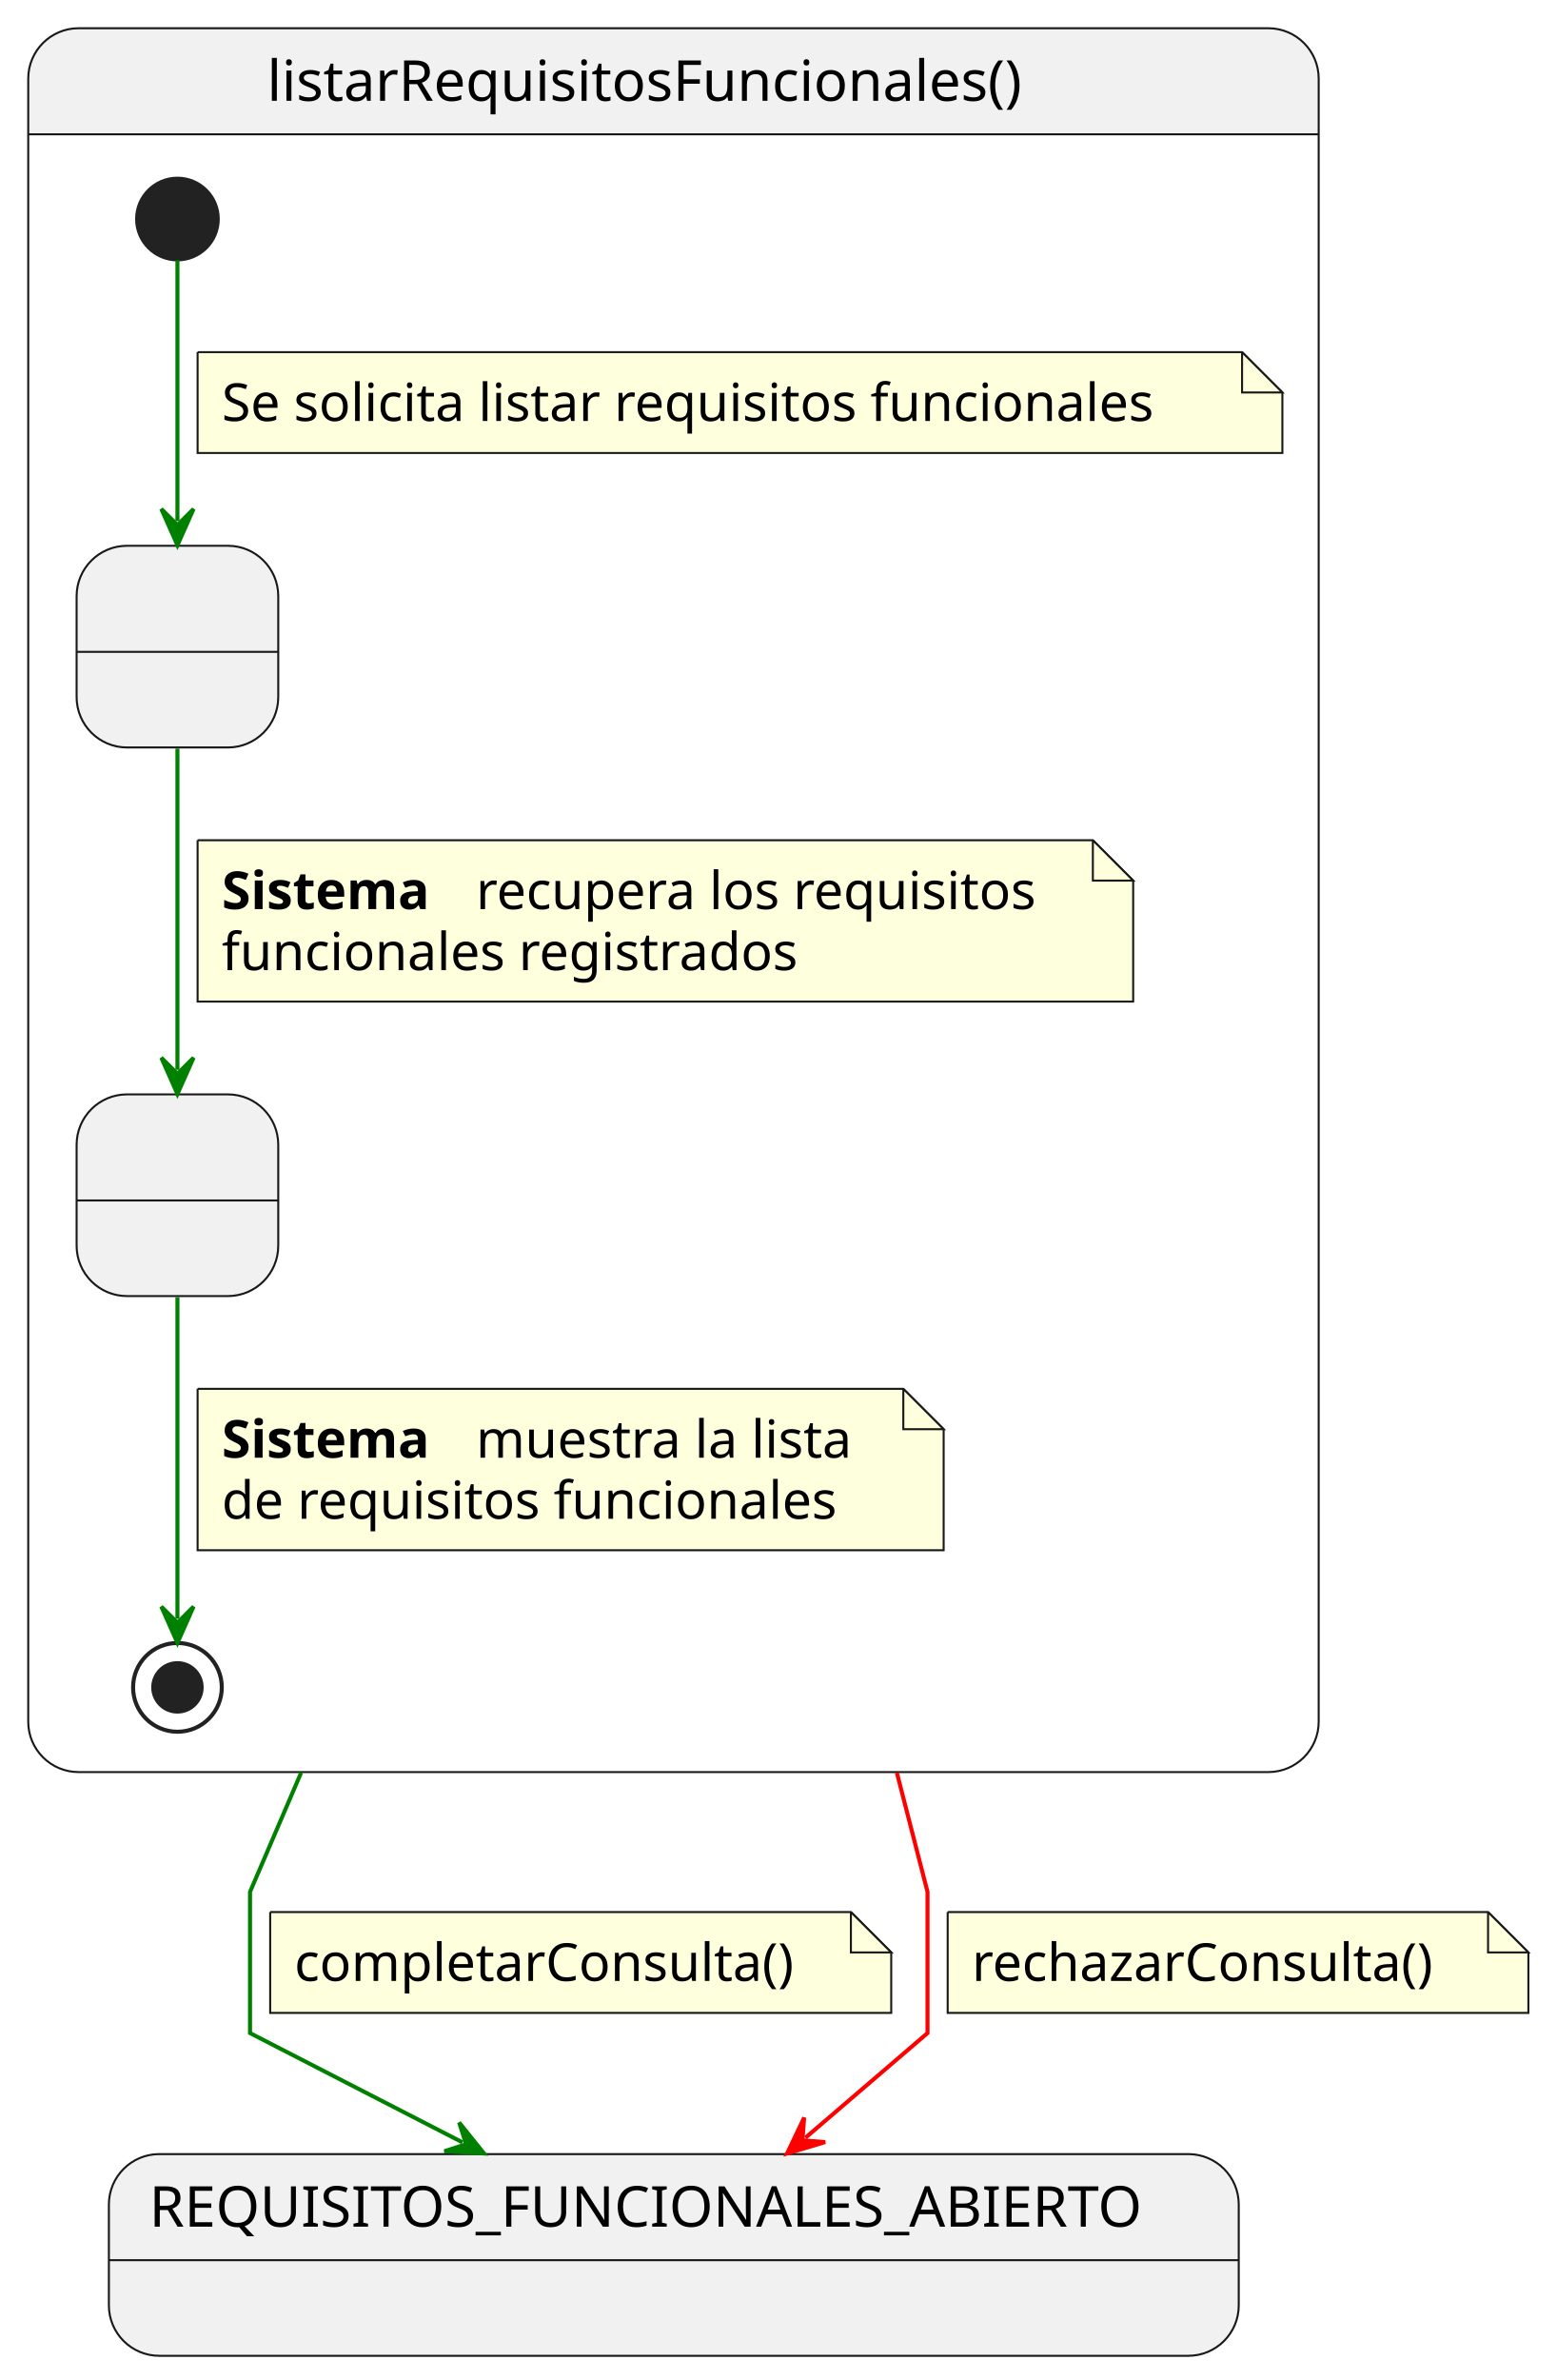
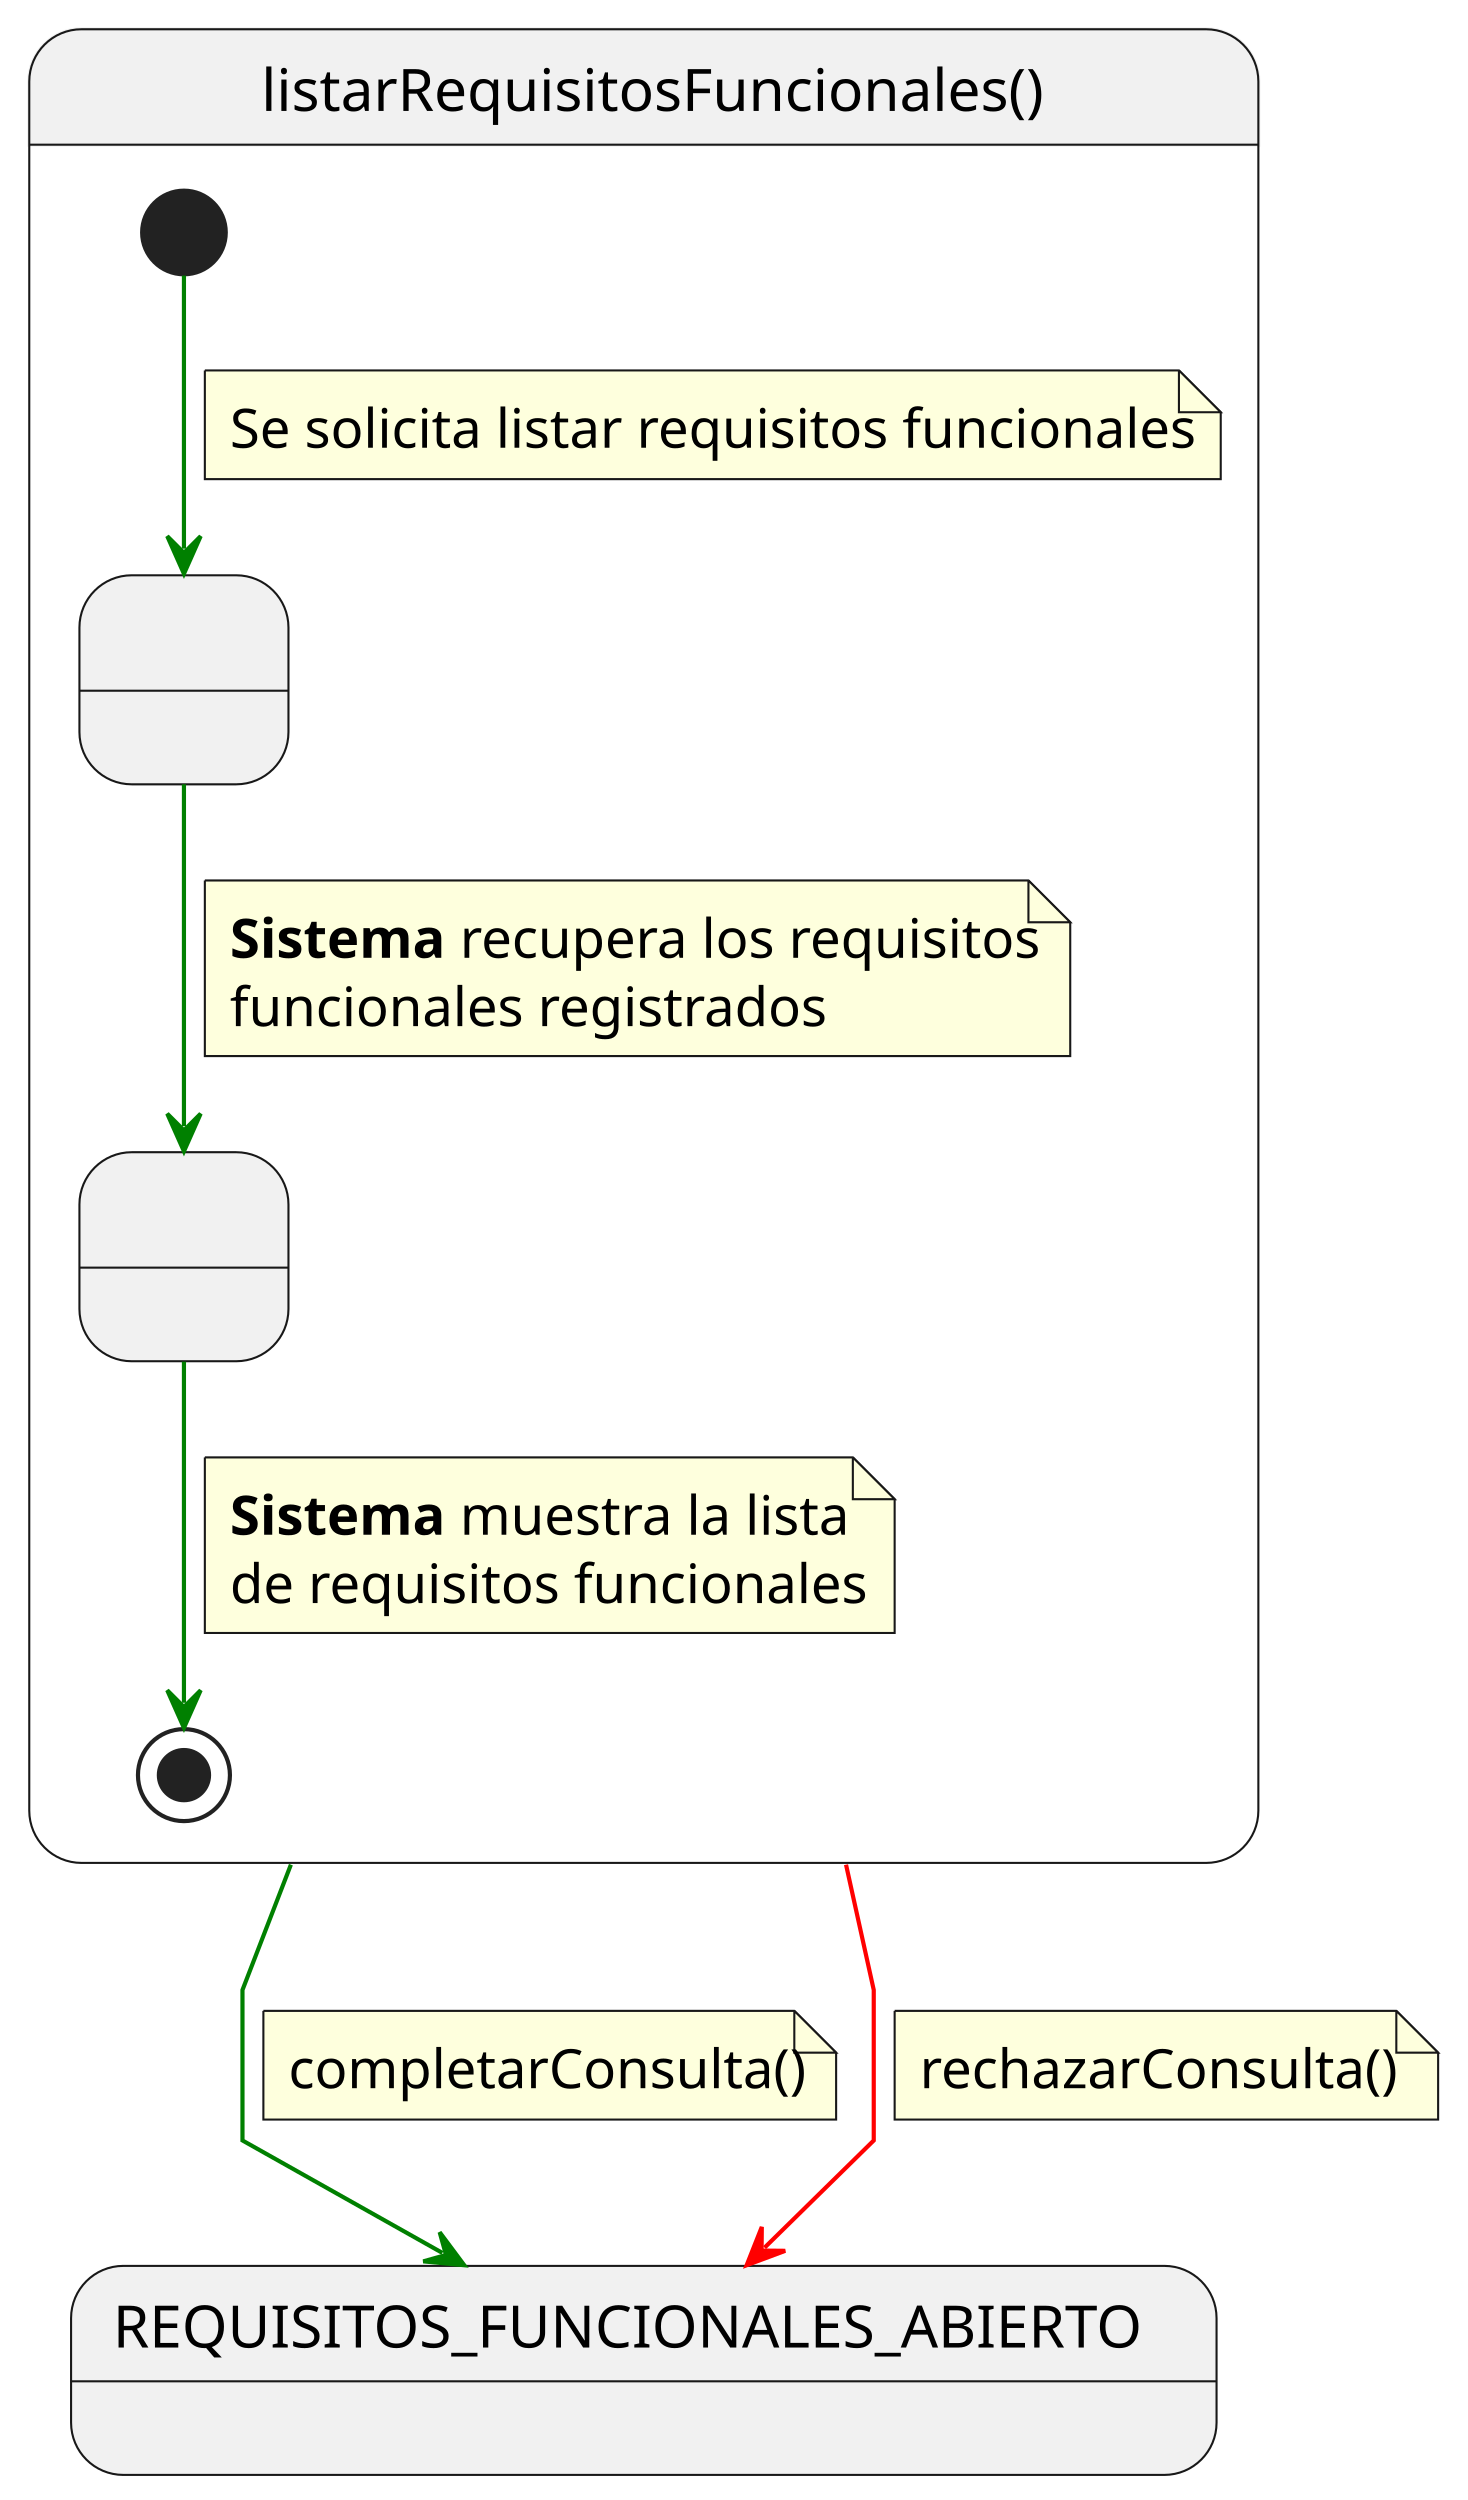
- <svg xmlns="http://www.w3.org/2000/svg" contentStyleType="text/css" data-diagram-type="STATE" height="590px" preserveAspectRatio="none" style="width:386px;height:590px;background:#FFFFFF;" version="1.1" viewBox="0 0 386 590" width="386px" zoomAndPan="magnify">
+ <svg xmlns="http://www.w3.org/2000/svg" contentStyleType="text/css" height="598px" preserveAspectRatio="none" style="width:351px;height:598px;background:#FFFFFF;" version="1.1" viewBox="0 0 351 598" width="351px" zoomAndPan="magnify">
  <defs />
  <g>
-     <path d="M19.5,7 L314.5,7 A12.5,12.5 0 0 1 327,19.5 L327,33.297 L7,33.297 L7,19.5 A12.5,12.5 0 0 1 19.5,7" fill="#F1F1F1" />
-     <rect fill="none" height="432.297" rx="12.5" ry="12.5" style="stroke:#181818;stroke-width:0.5;" width="320" x="7" y="7" />
-     <line style="stroke:#181818;stroke-width:0.5;" x1="7" x2="327" y1="33.297" y2="33.297" />
-     <text fill="#000000" font-family="sans-serif" font-size="14" lengthAdjust="spacing" textLength="201.544" x="66.228" y="24.995">listarRequisitosFuncionales()</text>
+     <path d="M19.5,7 L288.5,7 A12.5,12.5 0 0 1 301,19.5 L301,34.609 L7,34.609 L7,19.5 A12.5,12.5 0 0 1 19.5,7 " fill="#F1F1F1" style="stroke:#F1F1F1;stroke-width:1.0;" />
+     <rect fill="none" height="438.609" rx="12.5" ry="12.5" style="stroke:#181818;stroke-width:0.5;" width="294" x="7" y="7" />
+     <line style="stroke:#181818;stroke-width:0.5;" x1="7" x2="301" y1="34.609" y2="34.609" />
+     <text fill="#000000" font-family="sans-serif" font-size="14" lengthAdjust="spacing" textLength="183" x="62.5" y="26.533">listarRequisitosFuncionales()</text>
    <g id="listarRequisitosFuncionales.RecuperandoRequisitos">
-       <rect fill="#F1F1F1" height="50" rx="12.5" ry="12.5" style="stroke:#181818;stroke-width:0.5;" width="50" x="19" y="135.297" />
-       <line style="stroke:#181818;stroke-width:0.5;" x1="19" x2="69" y1="161.594" y2="161.594" />
-       <text fill="#000000" font-family="sans-serif" font-size="14" lengthAdjust="spacing" textLength="4.45" x="41.775" y="153.292"> </text>
+       <rect fill="#F1F1F1" height="50" rx="12.5" ry="12.5" style="stroke:#181818;stroke-width:0.5;" width="50" x="19" y="137.609" />
+       <line style="stroke:#181818;stroke-width:0.5;" x1="19" x2="69" y1="165.219" y2="165.219" />
+       <text fill="#000000" font-family="sans-serif" font-size="14" lengthAdjust="spacing" textLength="4" x="42" y="157.143"> </text>
    </g>
    <g id="listarRequisitosFuncionales.MostrandoRequisitos">
-       <rect fill="#F1F1F1" height="50" rx="12.5" ry="12.5" style="stroke:#181818;stroke-width:0.5;" width="50" x="19" y="271.297" />
-       <line style="stroke:#181818;stroke-width:0.5;" x1="19" x2="69" y1="297.594" y2="297.594" />
-       <text fill="#000000" font-family="sans-serif" font-size="14" lengthAdjust="spacing" textLength="4.45" x="41.775" y="289.292"> </text>
+       <rect fill="#F1F1F1" height="50" rx="12.5" ry="12.5" style="stroke:#181818;stroke-width:0.5;" width="50" x="19" y="275.609" />
+       <line style="stroke:#181818;stroke-width:0.5;" x1="19" x2="69" y1="303.219" y2="303.219" />
+       <text fill="#000000" font-family="sans-serif" font-size="14" lengthAdjust="spacing" textLength="4" x="42" y="295.143"> </text>
    </g>
-     <ellipse cx="44" cy="54.297" fill="#222222" rx="10" ry="10" style="stroke:#222222;stroke-width:1;" />
-     <ellipse cx="44" cy="418.297" fill="none" rx="11" ry="11" style="stroke:#222222;stroke-width:1;" />
-     <ellipse cx="44" cy="418.297" fill="#222222" rx="6" ry="6" style="stroke:#222222;stroke-width:1;" />
-     <g class="link" data-entity-1=".start.listarRequisitosFuncionales" data-entity-2="RecuperandoRequisitos" data-source-line="8" data-uid="lnk3" id="link_.start.listarRequisitosFuncionales_RecuperandoRequisitos">
-       <path d="M44,64.527 C44,80.237 44,106.657 44,129.167" fill="none" id="*start*listarRequisitosFuncionales-to-RecuperandoRequisitos" style="stroke:#008000;stroke-width:1;" />
-       <polygon fill="#008000" points="44,135.167,48,126.167,44,130.167,40,126.167,44,135.167" style="stroke:#008000;stroke-width:1;" />
-       <path d="M49,87.297 L49,112.297 L318,112.297 L318,97.297 L308,87.297 L49,87.297" fill="#FEFFDD" style="stroke:#181818;stroke-width:0.5;" />
-       <path d="M308,87.297 L308,97.297 L318,97.297 L308,87.297" fill="#FEFFDD" style="stroke:#181818;stroke-width:0.5;" />
-       <text fill="#000000" font-family="sans-serif" font-size="13" lengthAdjust="spacing" textLength="248.968" x="55" y="104.364">Se solicita listar requisitos funcionales</text>
+     <ellipse cx="44" cy="55.609" fill="#222222" rx="10" ry="10" style="stroke:#222222;stroke-width:1.0;" />
+     <ellipse cx="44" cy="424.609" fill="none" rx="11" ry="11" style="stroke:#222222;stroke-width:1.0;" />
+     <ellipse cx="44" cy="424.609" fill="#222222" rx="6" ry="6" style="stroke:#222222;stroke-width:1.0;" />
+     <g id="link_*start*listarRequisitosFuncionales_RecuperandoRequisitos">
+       <path d="M44,65.929 C44,81.789 44,108.519 44,131.249 " fill="none" id="*start*listarRequisitosFuncionales-to-RecuperandoRequisitos" style="stroke:#008000;stroke-width:1.0;" />
+       <polygon fill="#008000" points="44,137.249,48,128.249,44,132.249,40,128.249,44,137.249" style="stroke:#008000;stroke-width:1.0;" />
+       <path d="M49,88.609 L49,114.609 L292,114.609 L292,98.609 L282,88.609 L49,88.609 " fill="#FEFFDD" style="stroke:#181818;stroke-width:0.5;" />
+       <path d="M282,88.609 L282,98.609 L292,98.609 L282,88.609 " fill="#FEFFDD" style="stroke:#181818;stroke-width:0.5;" />
+       <text fill="#000000" font-family="sans-serif" font-size="13" lengthAdjust="spacing" textLength="222" x="55" y="107.105">Se solicita listar requisitos funcionales</text>
    </g>
-     <g class="link" data-entity-1="RecuperandoRequisitos" data-entity-2="MostrandoRequisitos" data-source-line="13" data-uid="lnk4" id="link_RecuperandoRequisitos_MostrandoRequisitos">
-       <path d="M44,185.567 C44,209.847 44,240.987 44,265.207" fill="none" id="RecuperandoRequisitos-to-MostrandoRequisitos" style="stroke:#008000;stroke-width:1;" />
-       <polygon fill="#008000" points="44,271.207,48,262.207,44,266.207,40,262.207,44,271.207" style="stroke:#008000;stroke-width:1;" />
-       <path d="M49,208.297 L49,248.297 L281,248.297 L281,218.297 L271,208.297 L49,208.297" fill="#FEFFDD" style="stroke:#181818;stroke-width:0.5;" />
-       <path d="M271,208.297 L271,218.297 L281,218.297 L271,208.297" fill="#FEFFDD" style="stroke:#181818;stroke-width:0.5;" />
-       <text fill="#000000" font-family="sans-serif" font-size="13" font-weight="bold" lengthAdjust="spacing" textLength="58.906" x="55" y="225.364">Sistema</text>
-       <text fill="#000000" font-family="sans-serif" font-size="13" lengthAdjust="spacing" textLength="148.548" x="118.039" y="225.364">recupera los requisitos</text>
-       <text fill="#000000" font-family="sans-serif" font-size="13" lengthAdjust="spacing" textLength="151.855" x="55" y="240.497">funcionales registrados</text>
+     <g id="link_RecuperandoRequisitos_MostrandoRequisitos">
+       <path d="M44,187.609 C44,212.319 44,244.609 44,269.389 " fill="none" id="RecuperandoRequisitos-to-MostrandoRequisitos" style="stroke:#008000;stroke-width:1.0;" />
+       <polygon fill="#008000" points="44,275.389,48,266.389,44,270.389,40,266.389,44,275.389" style="stroke:#008000;stroke-width:1.0;" />
+       <path d="M49,210.609 L49,252.609 L256,252.609 L256,220.609 L246,210.609 L49,210.609 " fill="#FEFFDD" style="stroke:#181818;stroke-width:0.5;" />
+       <path d="M246,210.609 L246,220.609 L256,220.609 L246,210.609 " fill="#FEFFDD" style="stroke:#181818;stroke-width:0.5;" />
+       <text fill="#000000" font-family="sans-serif" font-size="13" font-weight="bold" lengthAdjust="spacing" textLength="51" x="55" y="229.105">Sistema</text>
+       <text fill="#000000" font-family="sans-serif" font-size="13" lengthAdjust="spacing" textLength="131" x="110" y="229.105">recupera los requisitos</text>
+       <text fill="#000000" font-family="sans-serif" font-size="13" lengthAdjust="spacing" textLength="133" x="55" y="245.456">funcionales registrados</text>
    </g>
-     <g class="link" data-entity-1="MostrandoRequisitos" data-entity-2=".end.listarRequisitosFuncionales" data-source-line="19" data-uid="lnk6" id="link_MostrandoRequisitos_.end.listarRequisitosFuncionales">
-       <path d="M44,321.577 C44,347.877 44,382.567 44,401.277" fill="none" id="MostrandoRequisitos-to-*end*listarRequisitosFuncionales" style="stroke:#008000;stroke-width:1;" />
-       <polygon fill="#008000" points="44,407.277,48,398.277,44,402.277,40,398.277,44,407.277" style="stroke:#008000;stroke-width:1;" />
-       <path d="M49,344.297 L49,384.297 L234,384.297 L234,354.297 L224,344.297 L49,344.297" fill="#FEFFDD" style="stroke:#181818;stroke-width:0.5;" />
-       <path d="M224,344.297 L224,354.297 L234,354.297 L224,344.297" fill="#FEFFDD" style="stroke:#181818;stroke-width:0.5;" />
-       <text fill="#000000" font-family="sans-serif" font-size="13" font-weight="bold" lengthAdjust="spacing" textLength="58.906" x="55" y="361.364">Sistema</text>
-       <text fill="#000000" font-family="sans-serif" font-size="13" lengthAdjust="spacing" textLength="100.985" x="118.039" y="361.364">muestra la lista</text>
-       <text fill="#000000" font-family="sans-serif" font-size="13" lengthAdjust="spacing" textLength="162.525" x="55" y="376.497">de requisitos funcionales</text>
+     <g id="link_MostrandoRequisitos_*end*listarRequisitosFuncionales">
+       <path d="M44,325.709 C44,352.379 44,388.109 44,407.309 " fill="none" id="MostrandoRequisitos-to-*end*listarRequisitosFuncionales" style="stroke:#008000;stroke-width:1.0;" />
+       <polygon fill="#008000" points="44,413.309,48,404.309,44,408.309,40,404.309,44,413.309" style="stroke:#008000;stroke-width:1.0;" />
+       <path d="M49,348.609 L49,390.609 L214,390.609 L214,358.609 L204,348.609 L49,348.609 " fill="#FEFFDD" style="stroke:#181818;stroke-width:0.5;" />
+       <path d="M204,348.609 L204,358.609 L214,358.609 L204,348.609 " fill="#FEFFDD" style="stroke:#181818;stroke-width:0.5;" />
+       <text fill="#000000" font-family="sans-serif" font-size="13" font-weight="bold" lengthAdjust="spacing" textLength="51" x="55" y="367.104">Sistema</text>
+       <text fill="#000000" font-family="sans-serif" font-size="13" lengthAdjust="spacing" textLength="89" x="110" y="367.104">muestra la lista</text>
+       <text fill="#000000" font-family="sans-serif" font-size="13" lengthAdjust="spacing" textLength="143" x="55" y="383.456">de requisitos funcionales</text>
    </g>
    <g id="REQUISITOS_FUNCIONALES_ABIERTO">
-       <rect fill="#F1F1F1" height="50" rx="12.5" ry="12.5" style="stroke:#181818;stroke-width:0.5;" width="280.176" x="27" y="534" />
-       <line style="stroke:#181818;stroke-width:0.5;" x1="27" x2="307.176" y1="560.297" y2="560.297" />
-       <text fill="#000000" font-family="sans-serif" font-size="14" lengthAdjust="spacing" textLength="260.176" x="37" y="551.995">REQUISITOS_FUNCIONALES_ABIERTO</text>
+       <rect fill="#F1F1F1" height="50" rx="12.5" ry="12.5" style="stroke:#181818;stroke-width:0.5;" width="274" x="17" y="542" />
+       <line style="stroke:#181818;stroke-width:0.5;" x1="17" x2="291" y1="569.609" y2="569.609" />
+       <text fill="#000000" font-family="sans-serif" font-size="14" lengthAdjust="spacing" textLength="254" x="27" y="561.533">REQUISITOS_FUNCIONALES_ABIERTO</text>
    </g>
-     <g class="link" data-entity-1="listarRequisitosFuncionales" data-entity-2="REQUISITOS_FUNCIONALES_ABIERTO" data-source-line="26" data-uid="lnk8" id="link_listarRequisitosFuncionales_REQUISITOS_FUNCIONALES_ABIERTO">
-       <path d="M74.67,439.45 C66.94,457.48 62,469 62,469 C62,469 62,504 62,504 C62,504 86.734,516.727 114.694,531.097" fill="none" id="listarRequisitosFuncionales-to-REQUISITOS_FUNCIONALES_ABIERTO" style="stroke:#008000;stroke-width:1;" />
-       <polygon fill="#008000" points="120.03,533.84,113.854,526.168,115.583,531.554,110.197,533.284,120.03,533.84" style="stroke:#008000;stroke-width:1;" />
-       <path d="M67,474 L67,499 L221,499 L221,484 L211,474 L67,474" fill="#FEFFDD" style="stroke:#181818;stroke-width:0.5;" />
-       <path d="M211,474 L211,484 L221,484 L211,474" fill="#FEFFDD" style="stroke:#181818;stroke-width:0.5;" />
-       <text fill="#000000" font-family="sans-serif" font-size="13" lengthAdjust="spacing" textLength="133.136" x="73" y="491.067">completarConsulta()</text>
+     <g id="link_listarRequisitosFuncionales_REQUISITOS_FUNCIONALES_ABIERTO">
+       <path d="M69.58,446.03 C62.51,464.32 58,476 58,476 C58,476 58,512 58,512 C58,512 80.26,524.53 105.82,538.9 " fill="none" id="listarRequisitosFuncionales-to-REQUISITOS_FUNCIONALES_ABIERTO" style="stroke:#008000;stroke-width:1.0;" />
+       <polygon fill="#008000" points="111.05,541.84,105.165,533.943,106.692,539.39,101.245,540.916,111.05,541.84" style="stroke:#008000;stroke-width:1.0;" />
+       <path d="M63,481 L63,507 L200,507 L200,491 L190,481 L63,481 " fill="#FEFFDD" style="stroke:#181818;stroke-width:0.5;" />
+       <path d="M190,481 L190,491 L200,491 L190,481 " fill="#FEFFDD" style="stroke:#181818;stroke-width:0.5;" />
+       <text fill="#000000" font-family="sans-serif" font-size="13" lengthAdjust="spacing" textLength="116" x="69" y="499.495">completarConsulta()</text>
    </g>
-     <g class="link" data-entity-1="listarRequisitosFuncionales" data-entity-2="REQUISITOS_FUNCIONALES_ABIERTO" data-source-line="31" data-uid="lnk9" id="link_listarRequisitosFuncionales_REQUISITOS_FUNCIONALES_ABIERTO">
-       <path d="M222.4,439.45 C227.04,457.48 230,469 230,469 C230,469 230,504 230,504 C230,504 216.517,515.567 199.737,529.937" fill="none" id="listarRequisitosFuncionales-to-REQUISITOS_FUNCIONALES_ABIERTO-1" style="stroke:#FF0000;stroke-width:1;" />
-       <polygon fill="#FF0000" points="195.18,533.84,204.618,531.024,198.978,530.588,199.414,524.948,195.18,533.84" style="stroke:#FF0000;stroke-width:1;" />
-       <path d="M235,474 L235,499 L379,499 L379,484 L369,474 L235,474" fill="#FEFFDD" style="stroke:#181818;stroke-width:0.5;" />
-       <path d="M369,474 L369,484 L379,484 L369,474" fill="#FEFFDD" style="stroke:#181818;stroke-width:0.5;" />
-       <text fill="#000000" font-family="sans-serif" font-size="13" lengthAdjust="spacing" textLength="123.932" x="241" y="491.067">rechazarConsulta()</text>
+     <g id="link_listarRequisitosFuncionales_REQUISITOS_FUNCIONALES_ABIERTO">
+       <path d="M202.37,446.03 C206.41,464.32 209,476 209,476 C209,476 209,512 209,512 C209,512 197.533,523.269 182.883,537.639 " fill="none" id="listarRequisitosFuncionales-to-REQUISITOS_FUNCIONALES_ABIERTO-1" style="stroke:#FF0000;stroke-width:1.0;" />
+       <polygon fill="#FF0000" points="178.6,541.84,187.826,538.393,182.169,538.339,182.224,532.682,178.6,541.84" style="stroke:#FF0000;stroke-width:1.0;" />
+       <path d="M214,481 L214,507 L344,507 L344,491 L334,481 L214,481 " fill="#FEFFDD" style="stroke:#181818;stroke-width:0.5;" />
+       <path d="M334,481 L334,491 L344,491 L334,481 " fill="#FEFFDD" style="stroke:#181818;stroke-width:0.5;" />
+       <text fill="#000000" font-family="sans-serif" font-size="13" lengthAdjust="spacing" textLength="109" x="220" y="499.495">rechazarConsulta()</text>
    </g>
  </g>
</svg>
